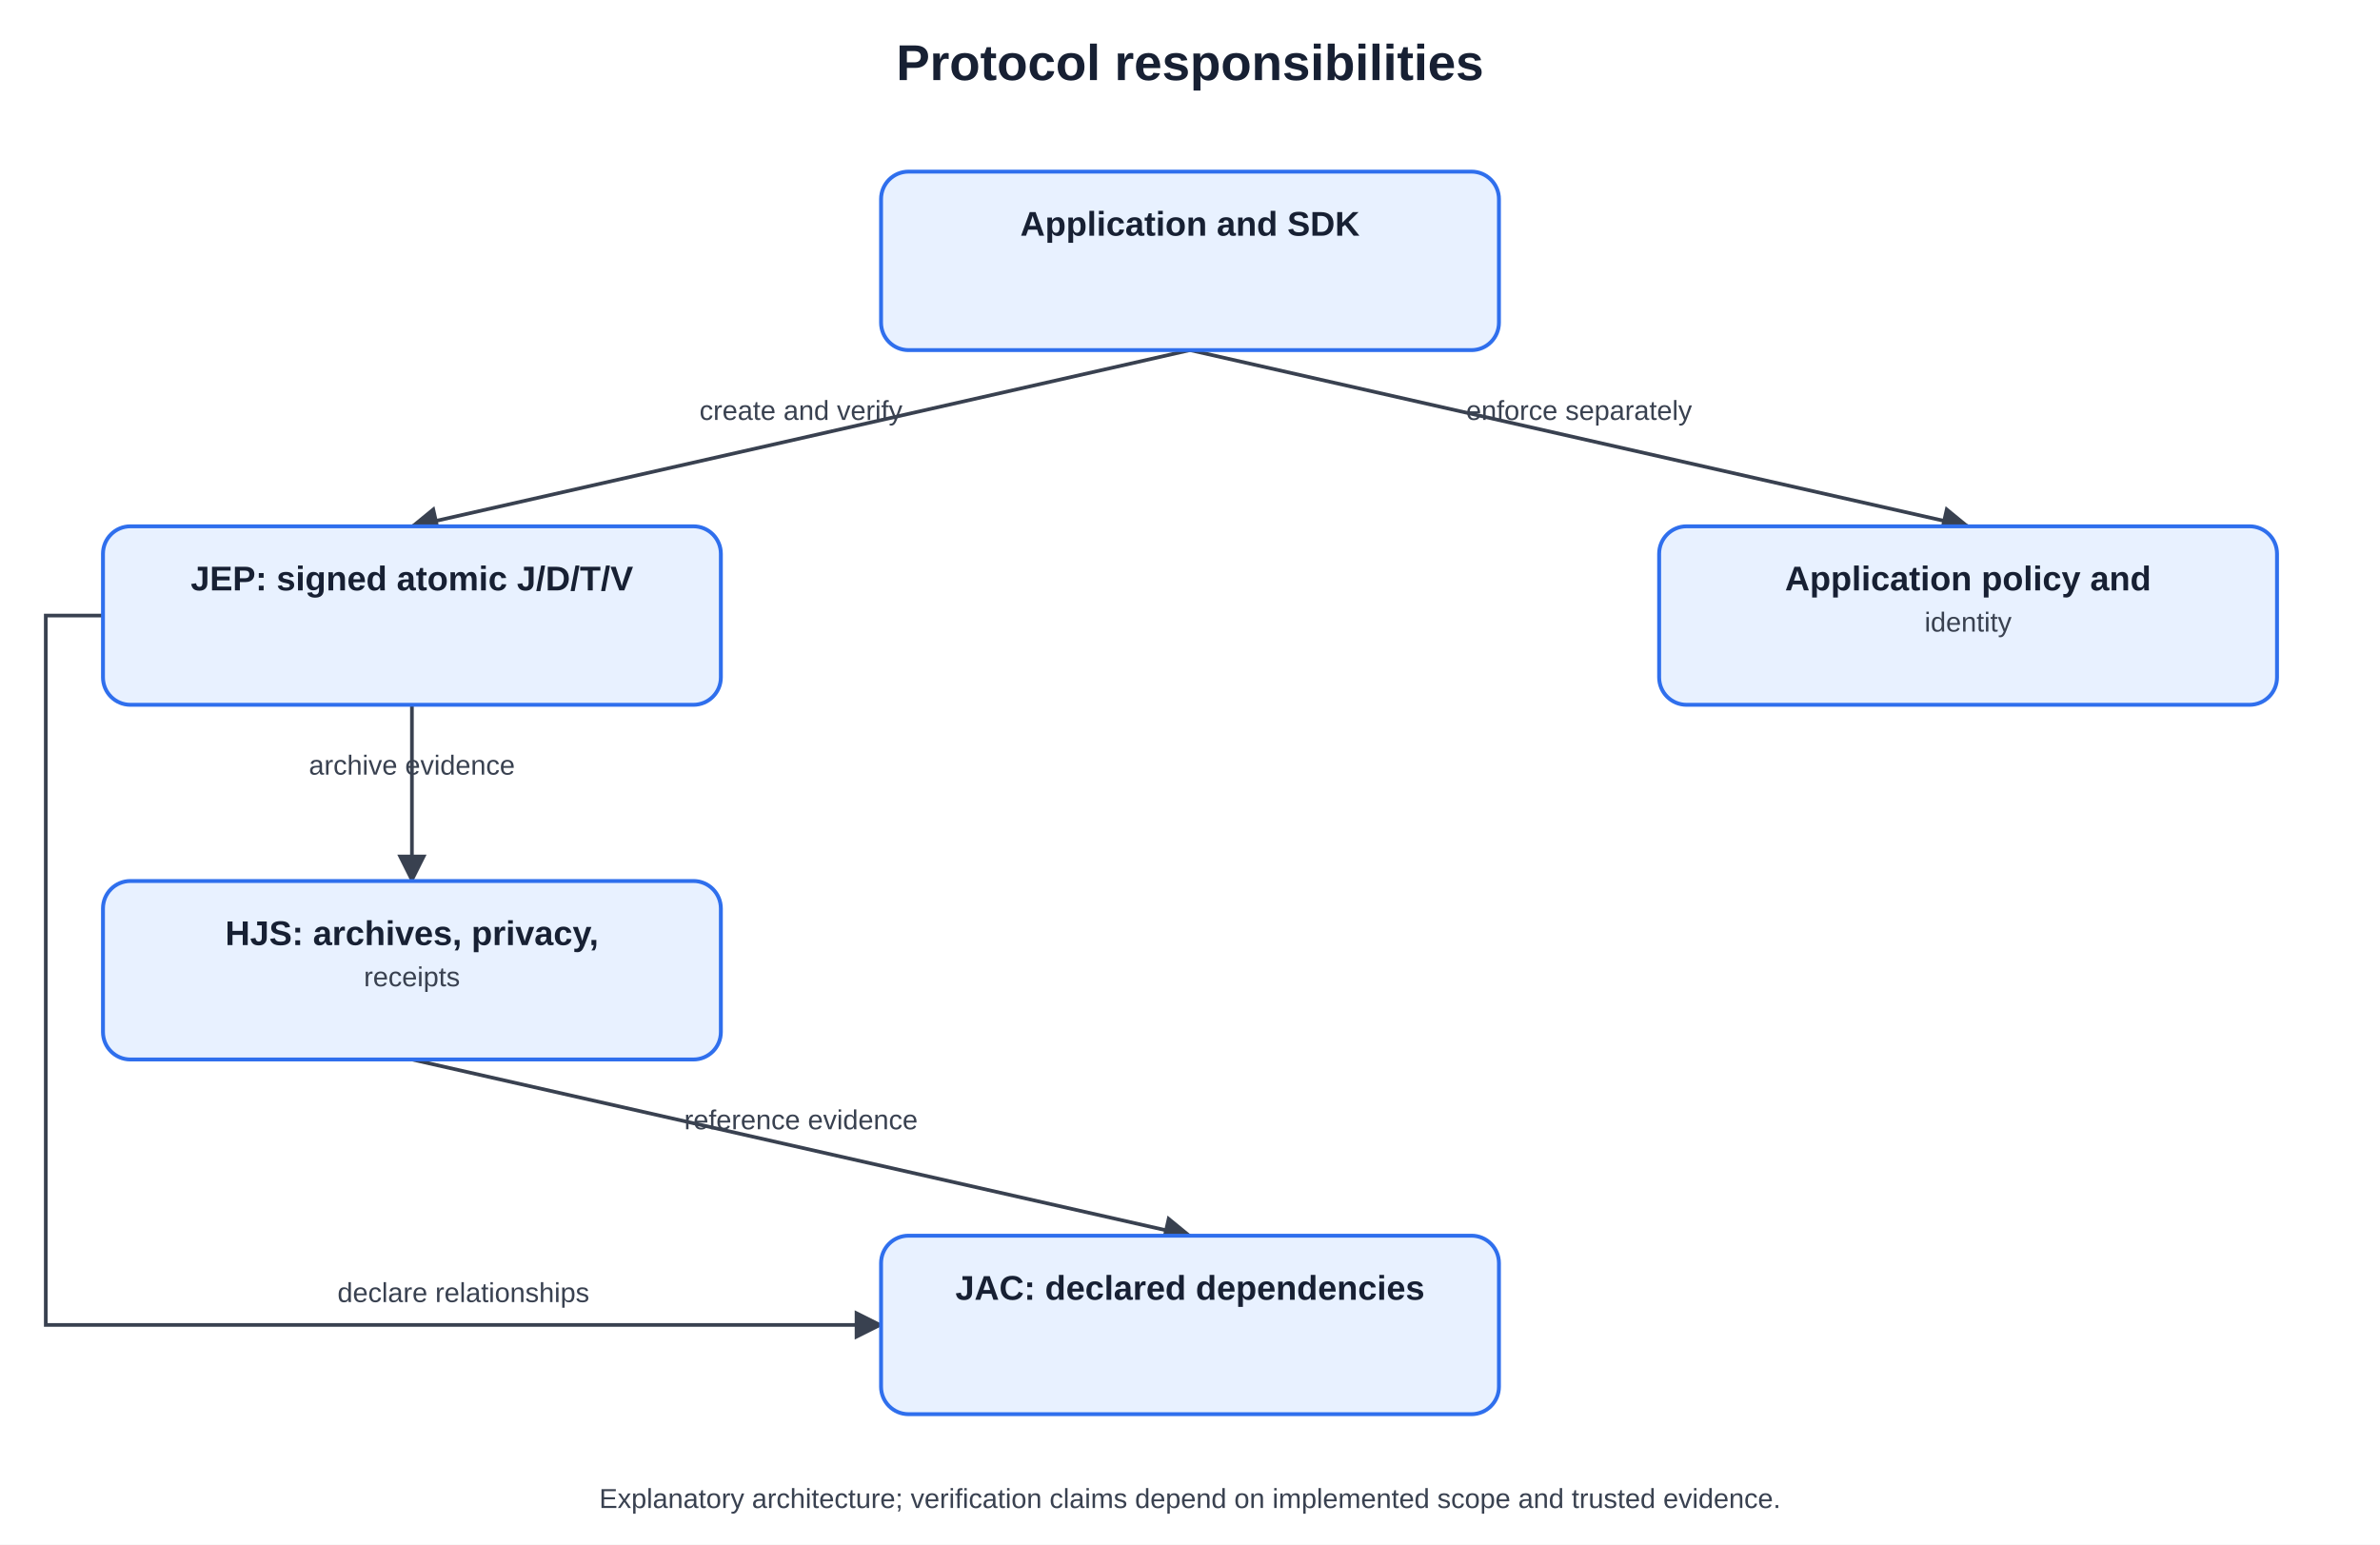
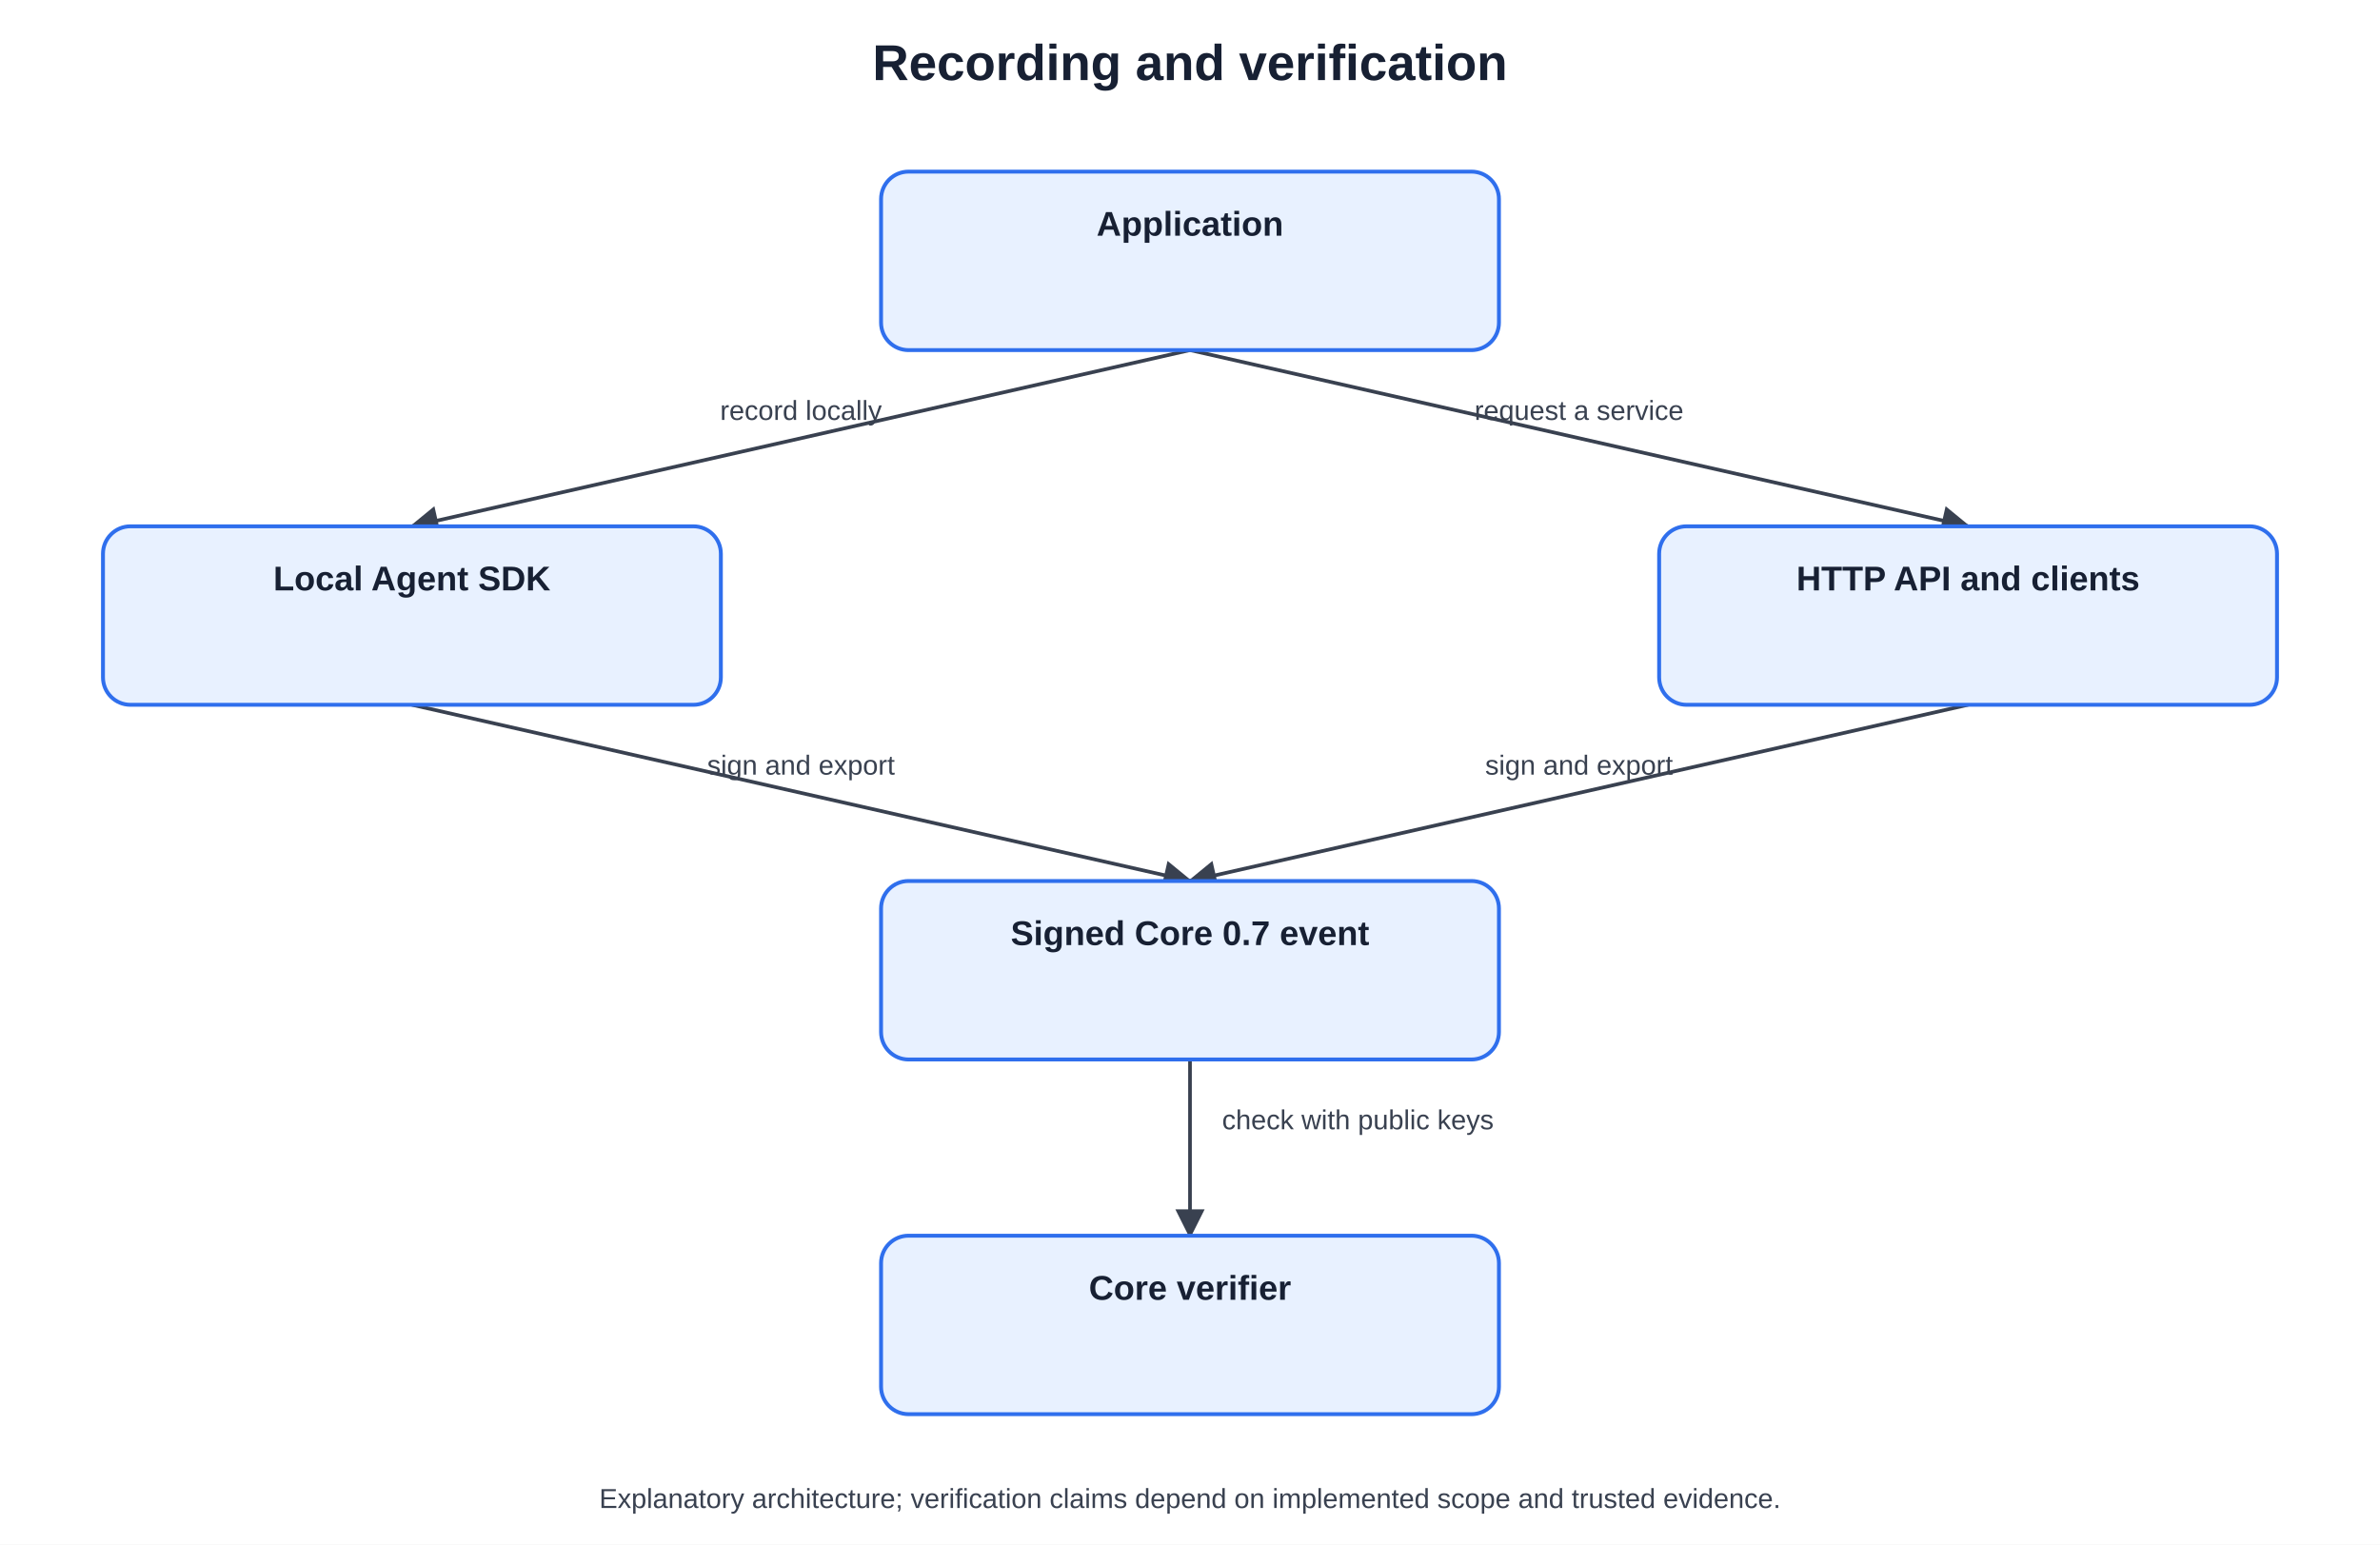
<svg xmlns="http://www.w3.org/2000/svg" width="1040" height="675" viewBox="0 0 1040 675" role="img" aria-labelledby="title desc">
  <defs>
    <marker id="arrow" viewBox="0 0 10 10" refX="9" refY="5" markerWidth="8" markerHeight="8" orient="auto-start-reverse">
      <path d="M 0 0 L 10 5 L 0 10 z" fill="#394150" />
    </marker>
    <style>
      .title { font: 700 22px Arial, sans-serif; fill: #172033; }
      .box { rx: 12; ry: 12; stroke-width: 1.7; }
      .protocol { fill: #e8f1ff; stroke: #2f6fed; }
      .runtime { fill: #edf8f0; stroke: #2c8a4a; }
      .archive { fill: #fff7e6; stroke: #d99000; }
      .external { fill: #fff0f0; stroke: #d64545; }
      .label { font: 700 15px Arial, sans-serif; fill: #172033; }
      .small { font: 12px Arial, sans-serif; fill: #394150; }
      .edge { stroke: #394150; stroke-width: 1.6; fill: none; marker-end: url(#arrow); }
      .dash { stroke-dasharray: 6 5; }
    </style>
  </defs>
  <rect width="1040" height="675" fill="white" />
-   <text x="520" y="35" text-anchor="middle" class="title">Protocol responsibilities</text>
+   <text x="520" y="35" text-anchor="middle" class="title">Recording and verification</text>
  <path d="M 520.0 153 L 180.0 230" class="edge" />
-   <text x="350.0" y="183.5" text-anchor="middle" class="small">create and verify</text>
+   <text x="350.0" y="183.5" text-anchor="middle" class="small">record locally</text>
  <path d="M 520.0 153 L 860.0 230" class="edge" />
-   <text x="690.0" y="183.5" text-anchor="middle" class="small">enforce separately</text>
-   <path d="M 180.0 308 L 180.0 385" class="edge" />
-   <text x="180.0" y="338.5" text-anchor="middle" class="small">archive evidence</text>
-   <path d="M 45 269 L 20 269 L 20 579 L 385 579" class="edge" />
-   <text x="202.5" y="569" text-anchor="middle" class="small">declare relationships</text>
-   <path d="M 180.0 463 L 520.0 540" class="edge" />
-   <text x="350.0" y="493.5" text-anchor="middle" class="small">reference evidence</text>
+   <text x="690.0" y="183.5" text-anchor="middle" class="small">request a service</text>
+   <path d="M 180.0 308 L 520.0 385" class="edge" />
+   <text x="350.0" y="338.5" text-anchor="middle" class="small">sign and export</text>
+   <path d="M 860.0 308 L 520.0 385" class="edge" />
+   <text x="690.0" y="338.5" text-anchor="middle" class="small">sign and export</text>
+   <path d="M 520.0 463 L 520.0 540" class="edge" />
+   <text x="534.0" y="493.5" text-anchor="start" class="small">check with public keys</text>
  <rect x="385" y="75" width="270" height="78" class="box protocol" />
-   <text x="520.0" y="103" text-anchor="middle" class="label">Application and SDK</text>
+   <text x="520.0" y="103" text-anchor="middle" class="label">Application</text>
  <rect x="45" y="230" width="270" height="78" class="box protocol" />
-   <text x="180.0" y="258" text-anchor="middle" class="label">JEP: signed atomic J/D/T/V</text>
-   <rect x="45" y="385" width="270" height="78" class="box protocol" />
-   <text x="180.0" y="413" text-anchor="middle" class="label">HJS: archives, privacy,</text>
-   <text x="180.0" y="431" text-anchor="middle" class="small">receipts</text>
+   <text x="180.0" y="258" text-anchor="middle" class="label">Local Agent SDK</text>
+   <rect x="725" y="230" width="270" height="78" class="box protocol" />
+   <text x="860.0" y="258" text-anchor="middle" class="label">HTTP API and clients</text>
+   <rect x="385" y="385" width="270" height="78" class="box protocol" />
+   <text x="520.0" y="413" text-anchor="middle" class="label">Signed Core 0.7 event</text>
  <rect x="385" y="540" width="270" height="78" class="box protocol" />
-   <text x="520.0" y="568" text-anchor="middle" class="label">JAC: declared dependencies</text>
-   <rect x="725" y="230" width="270" height="78" class="box protocol" />
-   <text x="860.0" y="258" text-anchor="middle" class="label">Application policy and</text>
-   <text x="860.0" y="276" text-anchor="middle" class="small">identity</text>
+   <text x="520.0" y="568" text-anchor="middle" class="label">Core verifier</text>
  <text x="520" y="659" text-anchor="middle" class="small">Explanatory architecture; verification claims depend on implemented scope and trusted evidence.</text>
</svg>
